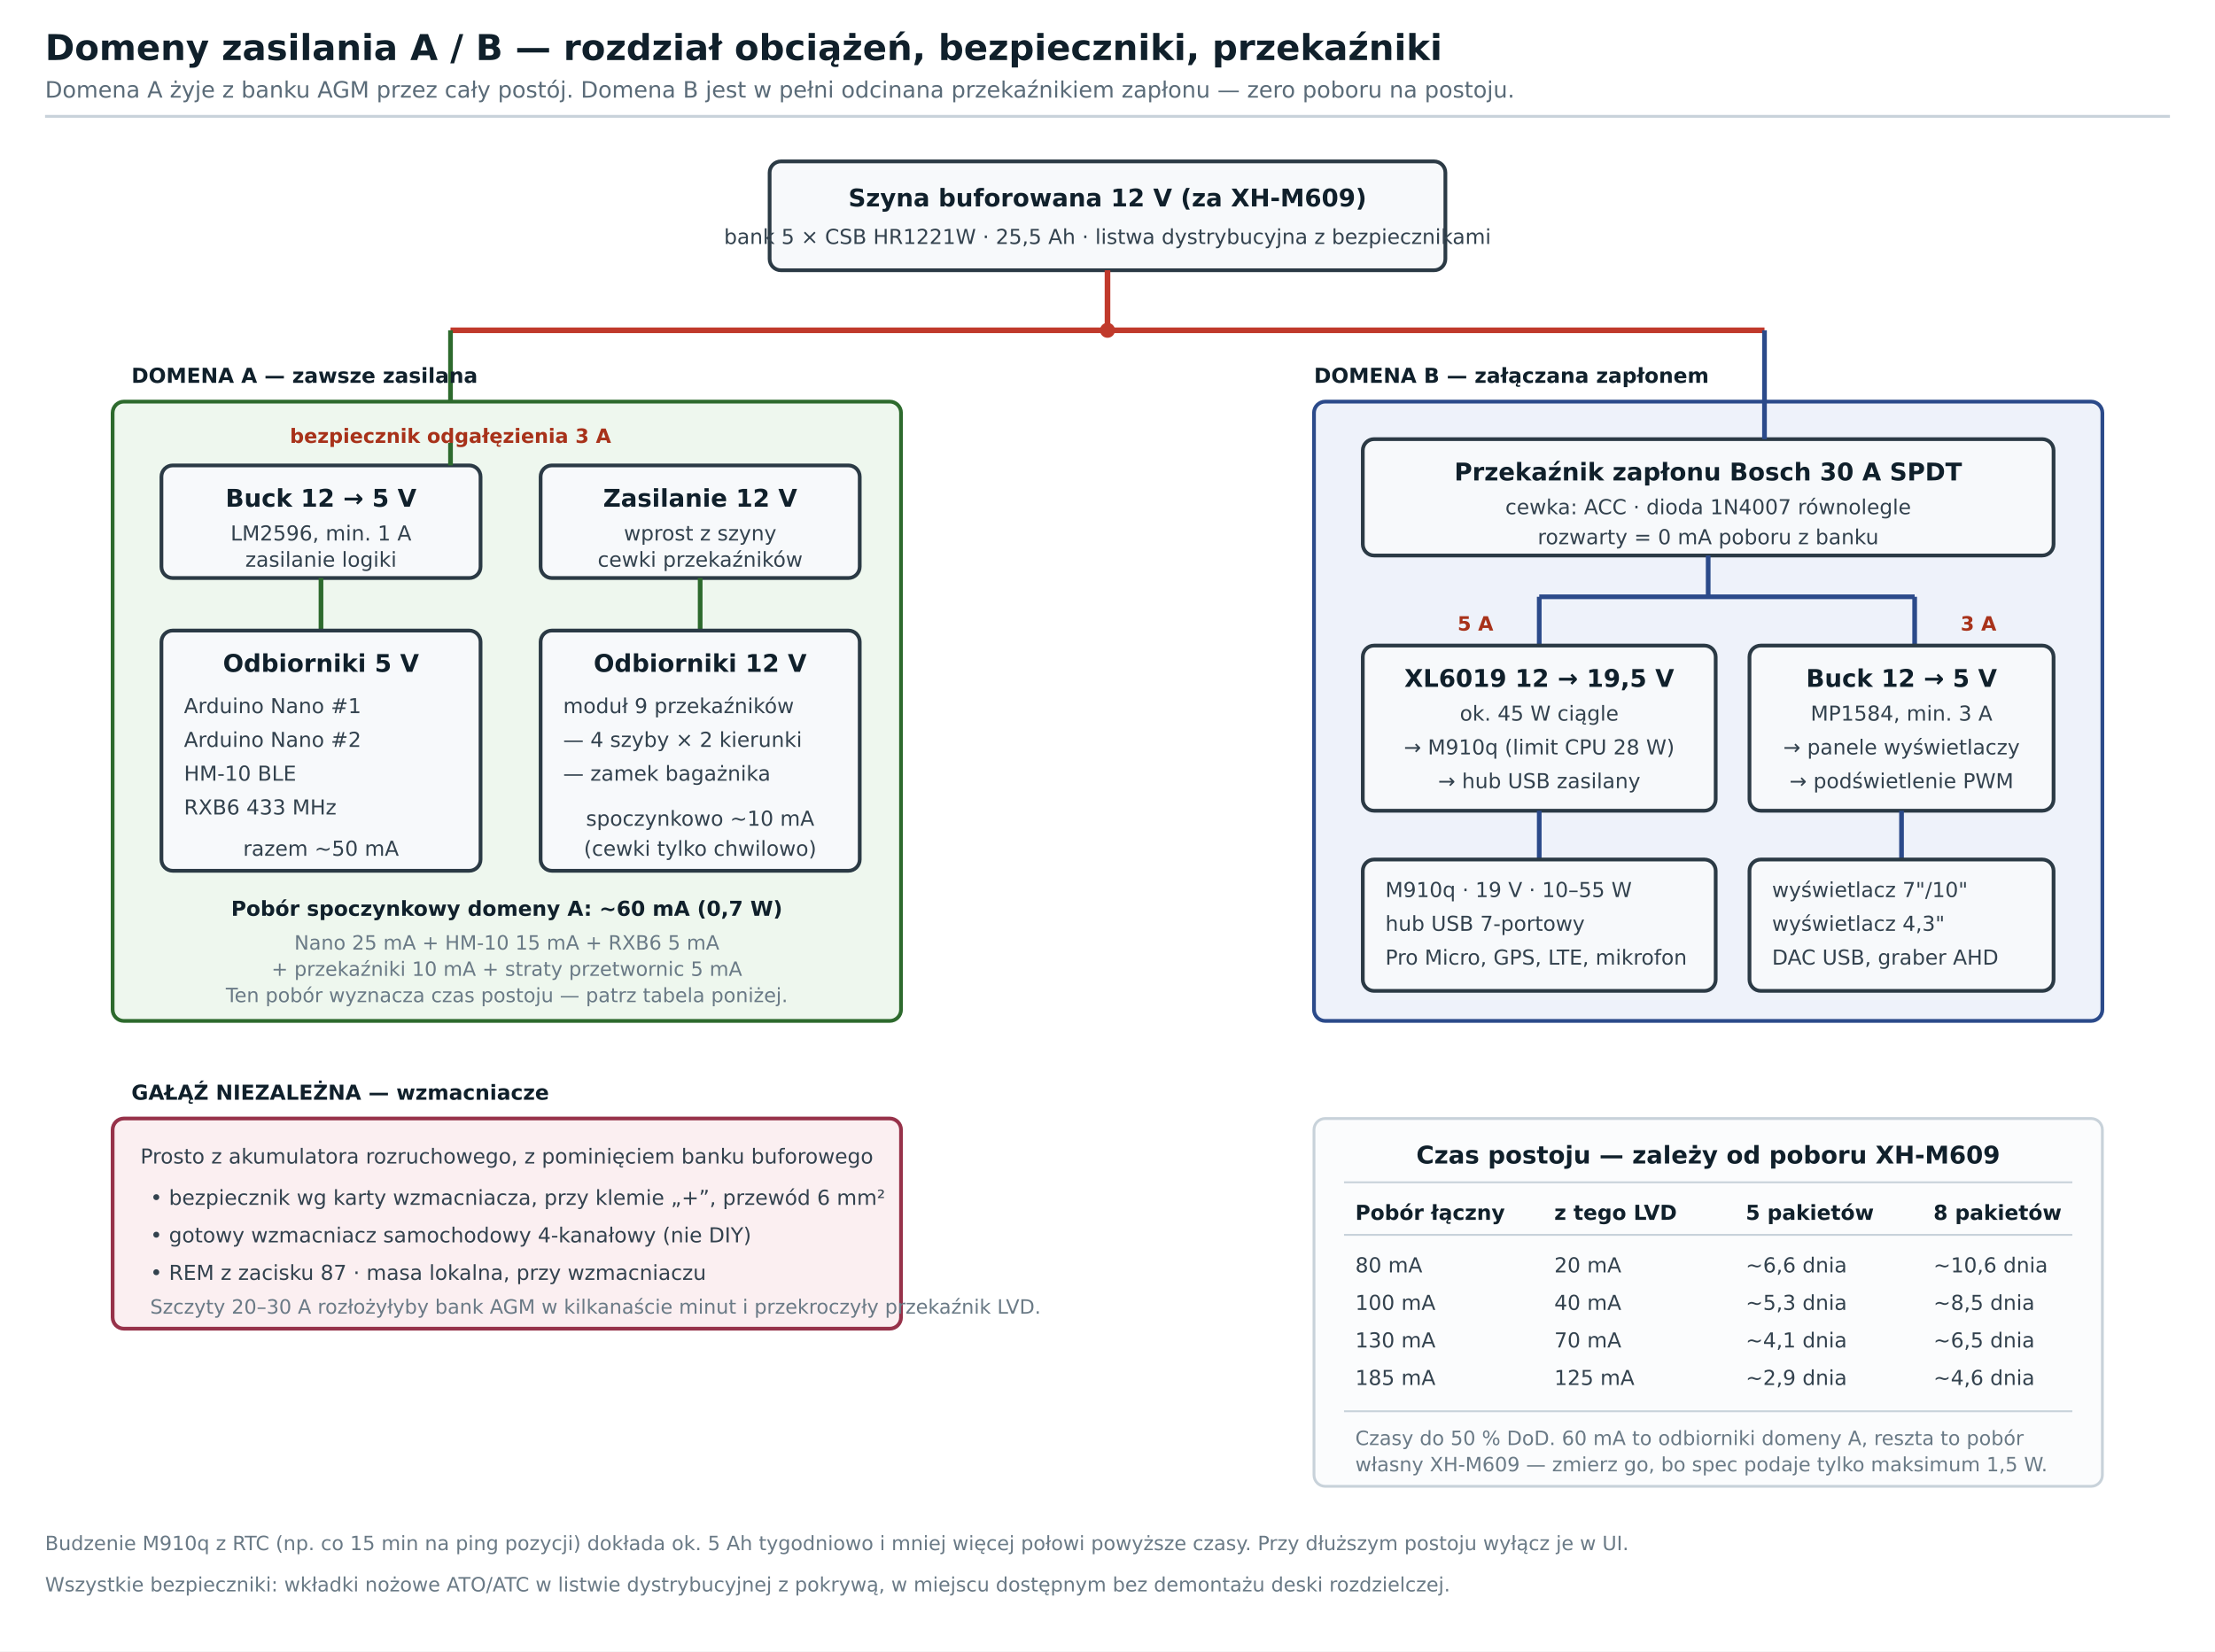
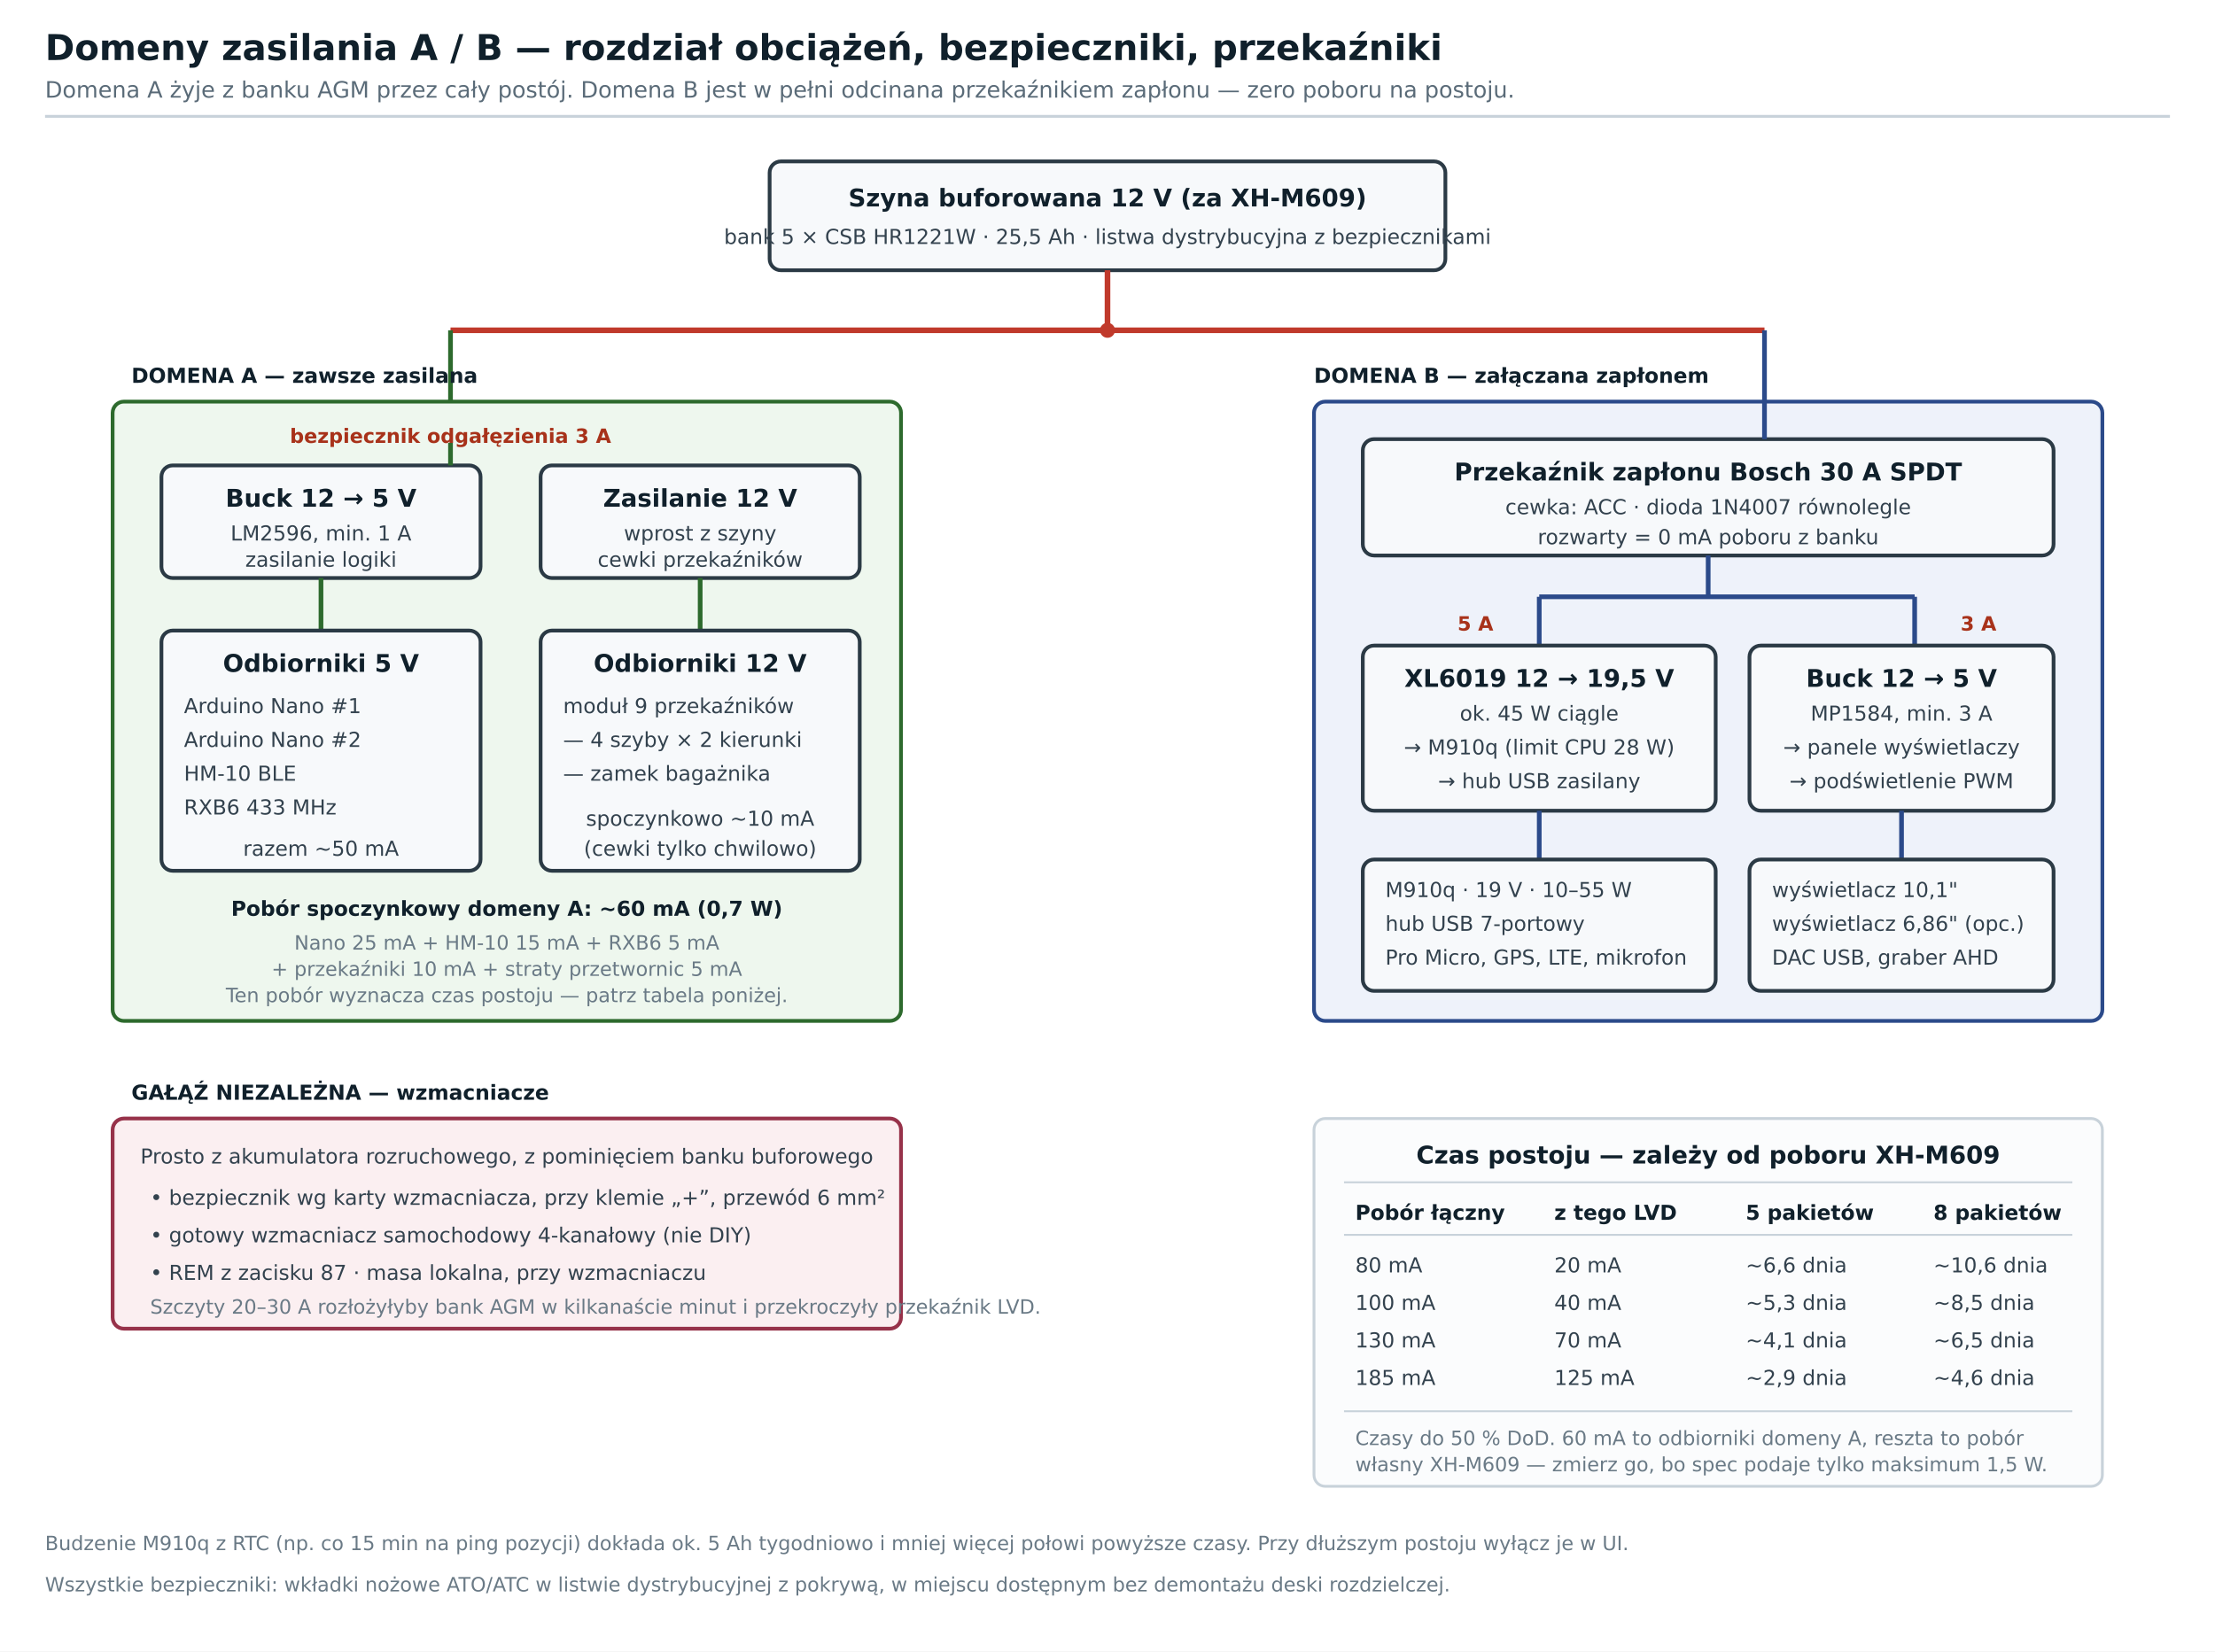
<svg xmlns="http://www.w3.org/2000/svg" width="1180" height="880" viewBox="0 0 1180 880" font-family="DejaVu Sans, Verdana, sans-serif">
  <style>
    .bg   { fill: #ffffff; }
    .box  { fill: #f7f9fb; stroke: #2b3a45; stroke-width: 2; rx: 6; }
    .boxA { fill: #eef7ee; stroke: #2d6a2d; stroke-width: 2; rx: 6; }
    .boxB { fill: #eef2fa; stroke: #2b4a8a; stroke-width: 2; rx: 6; }
    .boxC { fill: #fbeff1; stroke: #97324a; stroke-width: 2; rx: 6; }
    .wire { stroke: #c0392b; stroke-width: 3; fill: none; }
    .wA   { stroke: #2d6a2d; stroke-width: 2.5; fill: none; }
    .wB   { stroke: #2b4a8a; stroke-width: 2.5; fill: none; }
    .ttl  { font-size: 19px; font-weight: bold; fill: #10202b; }
    .sub  { font-size: 12px; fill: #5a6b78; }
    .h    { font-size: 13px; font-weight: bold; fill: #10202b; text-anchor: middle; }
    .t    { font-size: 11px; fill: #33424e; text-anchor: middle; }
    .tl   { font-size: 11px; fill: #33424e; }
    .tb   { font-size: 11px; font-weight: bold; fill: #10202b; }
    .note { font-size: 10.5px; fill: #6a7a86; }
    .fuse { font-size: 10.5px; font-weight: bold; fill: #a8321a; text-anchor: middle; }
  </style>
  <rect class="bg" x="0" y="0" width="1180" height="880" />
  <text class="ttl" x="24" y="32">Domeny zasilania A / B — rozdział obciążeń, bezpieczniki, przekaźniki</text>
  <text class="sub" x="24" y="52">Domena A żyje z banku AGM przez cały postój. Domena B jest w pełni odcinana przekaźnikiem zapłonu — zero poboru na postoju.</text>
  <line x1="24" y1="62" x2="1156" y2="62" stroke="#c8d2da" stroke-width="1.5" />
  <rect class="box" x="410" y="86" width="360" height="58" />
  <text class="h" x="590" y="110">Szyna buforowana 12 V (za XH-M609)</text>
  <text class="t" x="590" y="130">bank 5 × CSB HR1221W · 25,5 Ah · listwa dystrybucyjna z bezpiecznikami</text>
  <path class="wire" d="M590 144 L590 176" />
  <path class="wire" d="M240 176 L940 176" />
  <path class="wA" d="M240 176 L240 214" />
  <path class="wB" d="M940 176 L940 214" />
  <circle cx="590" cy="176" r="4" fill="#c0392b" />
  <text class="tb" x="70" y="204" fill="#2d6a2d" font-size="14">DOMENA A — zawsze zasilana</text>
  <rect class="boxA" x="60" y="214" width="420" height="330" />
  <text class="fuse" x="240" y="236">bezpiecznik odgałęzienia 3 A</text>
  <rect class="box" x="86" y="248" width="170" height="60" />
  <text class="h" x="171" y="270">Buck 12 → 5 V</text>
  <text class="t" x="171" y="288">LM2596, min. 1 A</text>
  <text class="t" x="171" y="302">zasilanie logiki</text>
  <rect class="box" x="288" y="248" width="170" height="60" />
  <text class="h" x="373" y="270">Zasilanie 12 V</text>
  <text class="t" x="373" y="288">wprost z szyny</text>
  <text class="t" x="373" y="302">cewki przekaźników</text>
  <path class="wA" d="M240 236 L240 248" />
  <path class="wA" d="M171 308 L171 336" />
  <path class="wA" d="M373 308 L373 336" />
  <rect class="box" x="86" y="336" width="170" height="128" />
  <text class="h" x="171" y="358">Odbiorniki 5 V</text>
  <text class="tl" x="98" y="380">Arduino Nano #1</text>
  <text class="tl" x="98" y="398">Arduino Nano #2</text>
  <text class="tl" x="98" y="416">HM-10 BLE</text>
  <text class="tl" x="98" y="434">RXB6 433 MHz</text>
  <text class="t" x="171" y="456">razem ~50 mA</text>
  <rect class="box" x="288" y="336" width="170" height="128" />
  <text class="h" x="373" y="358">Odbiorniki 12 V</text>
  <text class="tl" x="300" y="380">moduł 9 przekaźników</text>
  <text class="tl" x="300" y="398">— 4 szyby × 2 kierunki</text>
  <text class="tl" x="300" y="416">— zamek bagażnika</text>
  <text class="t" x="373" y="440">spoczynkowo ~10 mA</text>
  <text class="t" x="373" y="456">(cewki tylko chwilowo)</text>
  <text class="tb" x="270" y="488" text-anchor="middle">Pobór spoczynkowy domeny A: ~60 mA (0,7 W)</text>
  <text class="note" x="270" y="506" text-anchor="middle">Nano 25 mA + HM-10 15 mA + RXB6 5 mA</text>
  <text class="note" x="270" y="520" text-anchor="middle">+ przekaźniki 10 mA + straty przetwornic 5 mA</text>
  <text class="note" x="270" y="534" text-anchor="middle">Ten pobór wyznacza czas postoju — patrz tabela poniżej.</text>
  <text class="tb" x="700" y="204" fill="#2b4a8a" font-size="14">DOMENA B — załączana zapłonem</text>
  <rect class="boxB" x="700" y="214" width="420" height="330" />
  <rect class="box" x="726" y="234" width="368" height="62" />
  <text class="h" x="910" y="256">Przekaźnik zapłonu Bosch 30 A SPDT</text>
  <text class="t" x="910" y="274">cewka: ACC · dioda 1N4007 równolegle</text>
  <text class="t" x="910" y="290">rozwarty = 0 mA poboru z banku</text>
  <path class="wB" d="M940 214 L940 234" />
  <path class="wB" d="M910 296 L910 318" />
  <path class="wB" d="M820 318 L1020 318" />
  <path class="wB" d="M820 318 L820 344" />
  <path class="wB" d="M1020 318 L1020 344" />
  <rect class="box" x="726" y="344" width="188" height="88" />
  <text class="fuse" x="786" y="336">5 A</text>
  <text class="h" x="820" y="366">XL6019 12 → 19,5 V</text>
  <text class="t" x="820" y="384">ok. 45 W ciągle</text>
  <text class="t" x="820" y="402">→ M910q (limit CPU 28 W)</text>
  <text class="t" x="820" y="420">→ hub USB zasilany</text>
  <rect class="box" x="932" y="344" width="162" height="88" />
  <text class="fuse" x="1054" y="336">3 A</text>
  <text class="h" x="1013" y="366">Buck 12 → 5 V</text>
  <text class="t" x="1013" y="384">MP1584, min. 3 A</text>
  <text class="t" x="1013" y="402">→ panele wyświetlaczy</text>
  <text class="t" x="1013" y="420">→ podświetlenie PWM</text>
  <path class="wB" d="M820 432 L820 458" />
  <path class="wB" d="M1013 432 L1013 458" />
  <rect class="box" x="726" y="458" width="188" height="70" />
  <text class="tl" x="738" y="478">M910q · 19 V · 10–55 W</text>
  <text class="tl" x="738" y="496">hub USB 7-portowy</text>
  <text class="tl" x="738" y="514">Pro Micro, GPS, LTE, mikrofon</text>
  <rect class="box" x="932" y="458" width="162" height="70" />
-   <text class="tl" x="944" y="478">wyświetlacz 7"/10"</text>
-   <text class="tl" x="944" y="496">wyświetlacz 4,3"</text>
+   <text class="tl" x="944" y="478">wyświetlacz 10,1"</text>
+   <text class="tl" x="944" y="496">wyświetlacz 6,86" (opc.)</text>
  <text class="tl" x="944" y="514">DAC USB, graber AHD</text>
  <text class="tb" x="70" y="586" fill="#97324a" font-size="14">GAŁĄŹ NIEZALEŻNA — wzmacniacze</text>
  <rect class="boxC" x="60" y="596" width="420" height="112" />
  <text class="t" x="270" y="620">Prosto z akumulatora rozruchowego, z pominięciem banku buforowego</text>
  <text class="tl" x="80" y="642">• bezpiecznik wg karty wzmacniacza, przy klemie „+”, przewód 6 mm²</text>
  <text class="tl" x="80" y="662">• gotowy wzmacniacz samochodowy 4-kanałowy (nie DIY)</text>
  <text class="tl" x="80" y="682">• REM z zacisku 87 · masa lokalna, przy wzmacniaczu</text>
  <text class="note" x="80" y="700">Szczyty 20–30 A rozłożyłyby bank AGM w kilkanaście minut i przekroczyły przekaźnik LVD.</text>
  <rect x="700" y="596" width="420" height="196" fill="#fbfcfd" stroke="#c8d2da" stroke-width="1.5" rx="6" />
  <text class="h" x="910" y="620">Czas postoju — zależy od poboru XH-M609</text>
  <line x1="716" y1="630" x2="1104" y2="630" stroke="#c8d2da" />
  <text class="tb" x="722" y="650">Pobór łączny</text>
  <text class="tb" x="828" y="650">z tego LVD</text>
  <text class="tb" x="930" y="650">5 pakietów</text>
  <text class="tb" x="1030" y="650">8 pakietów</text>
  <line x1="716" y1="658" x2="1104" y2="658" stroke="#c8d2da" />
  <text class="tl" x="722" y="678">80 mA</text>
  <text class="tl" x="828" y="678">20 mA</text>
  <text class="tl" x="930" y="678">~6,6 dnia</text>
  <text class="tl" x="1030" y="678">~10,6 dnia</text>
  <text class="tl" x="722" y="698">100 mA</text>
  <text class="tl" x="828" y="698">40 mA</text>
  <text class="tl" x="930" y="698">~5,3 dnia</text>
  <text class="tl" x="1030" y="698">~8,5 dnia</text>
  <text class="tl" x="722" y="718">130 mA</text>
  <text class="tl" x="828" y="718">70 mA</text>
  <text class="tl" x="930" y="718">~4,1 dnia</text>
  <text class="tl" x="1030" y="718">~6,5 dnia</text>
  <text class="tl" x="722" y="738">185 mA</text>
  <text class="tl" x="828" y="738">125 mA</text>
  <text class="tl" x="930" y="738">~2,9 dnia</text>
  <text class="tl" x="1030" y="738">~4,6 dnia</text>
  <line x1="716" y1="752" x2="1104" y2="752" stroke="#c8d2da" />
  <text class="note" x="722" y="770">Czasy do 50 % DoD. 60 mA to odbiorniki domeny A, reszta to pobór</text>
  <text class="note" x="722" y="784">własny XH-M609 — zmierz go, bo spec podaje tylko maksimum 1,5 W.</text>
  <text class="note" x="24" y="826">Budzenie M910q z RTC (np. co 15 min na ping pozycji) dokłada ok. 5 Ah tygodniowo i mniej więcej połowi powyższe czasy. Przy dłuższym postoju wyłącz je w UI.</text>
  <text class="note" x="24" y="848">Wszystkie bezpieczniki: wkładki nożowe ATO/ATC w listwie dystrybucyjnej z pokrywą, w miejscu dostępnym bez demontażu deski rozdzielczej.</text>
</svg>
